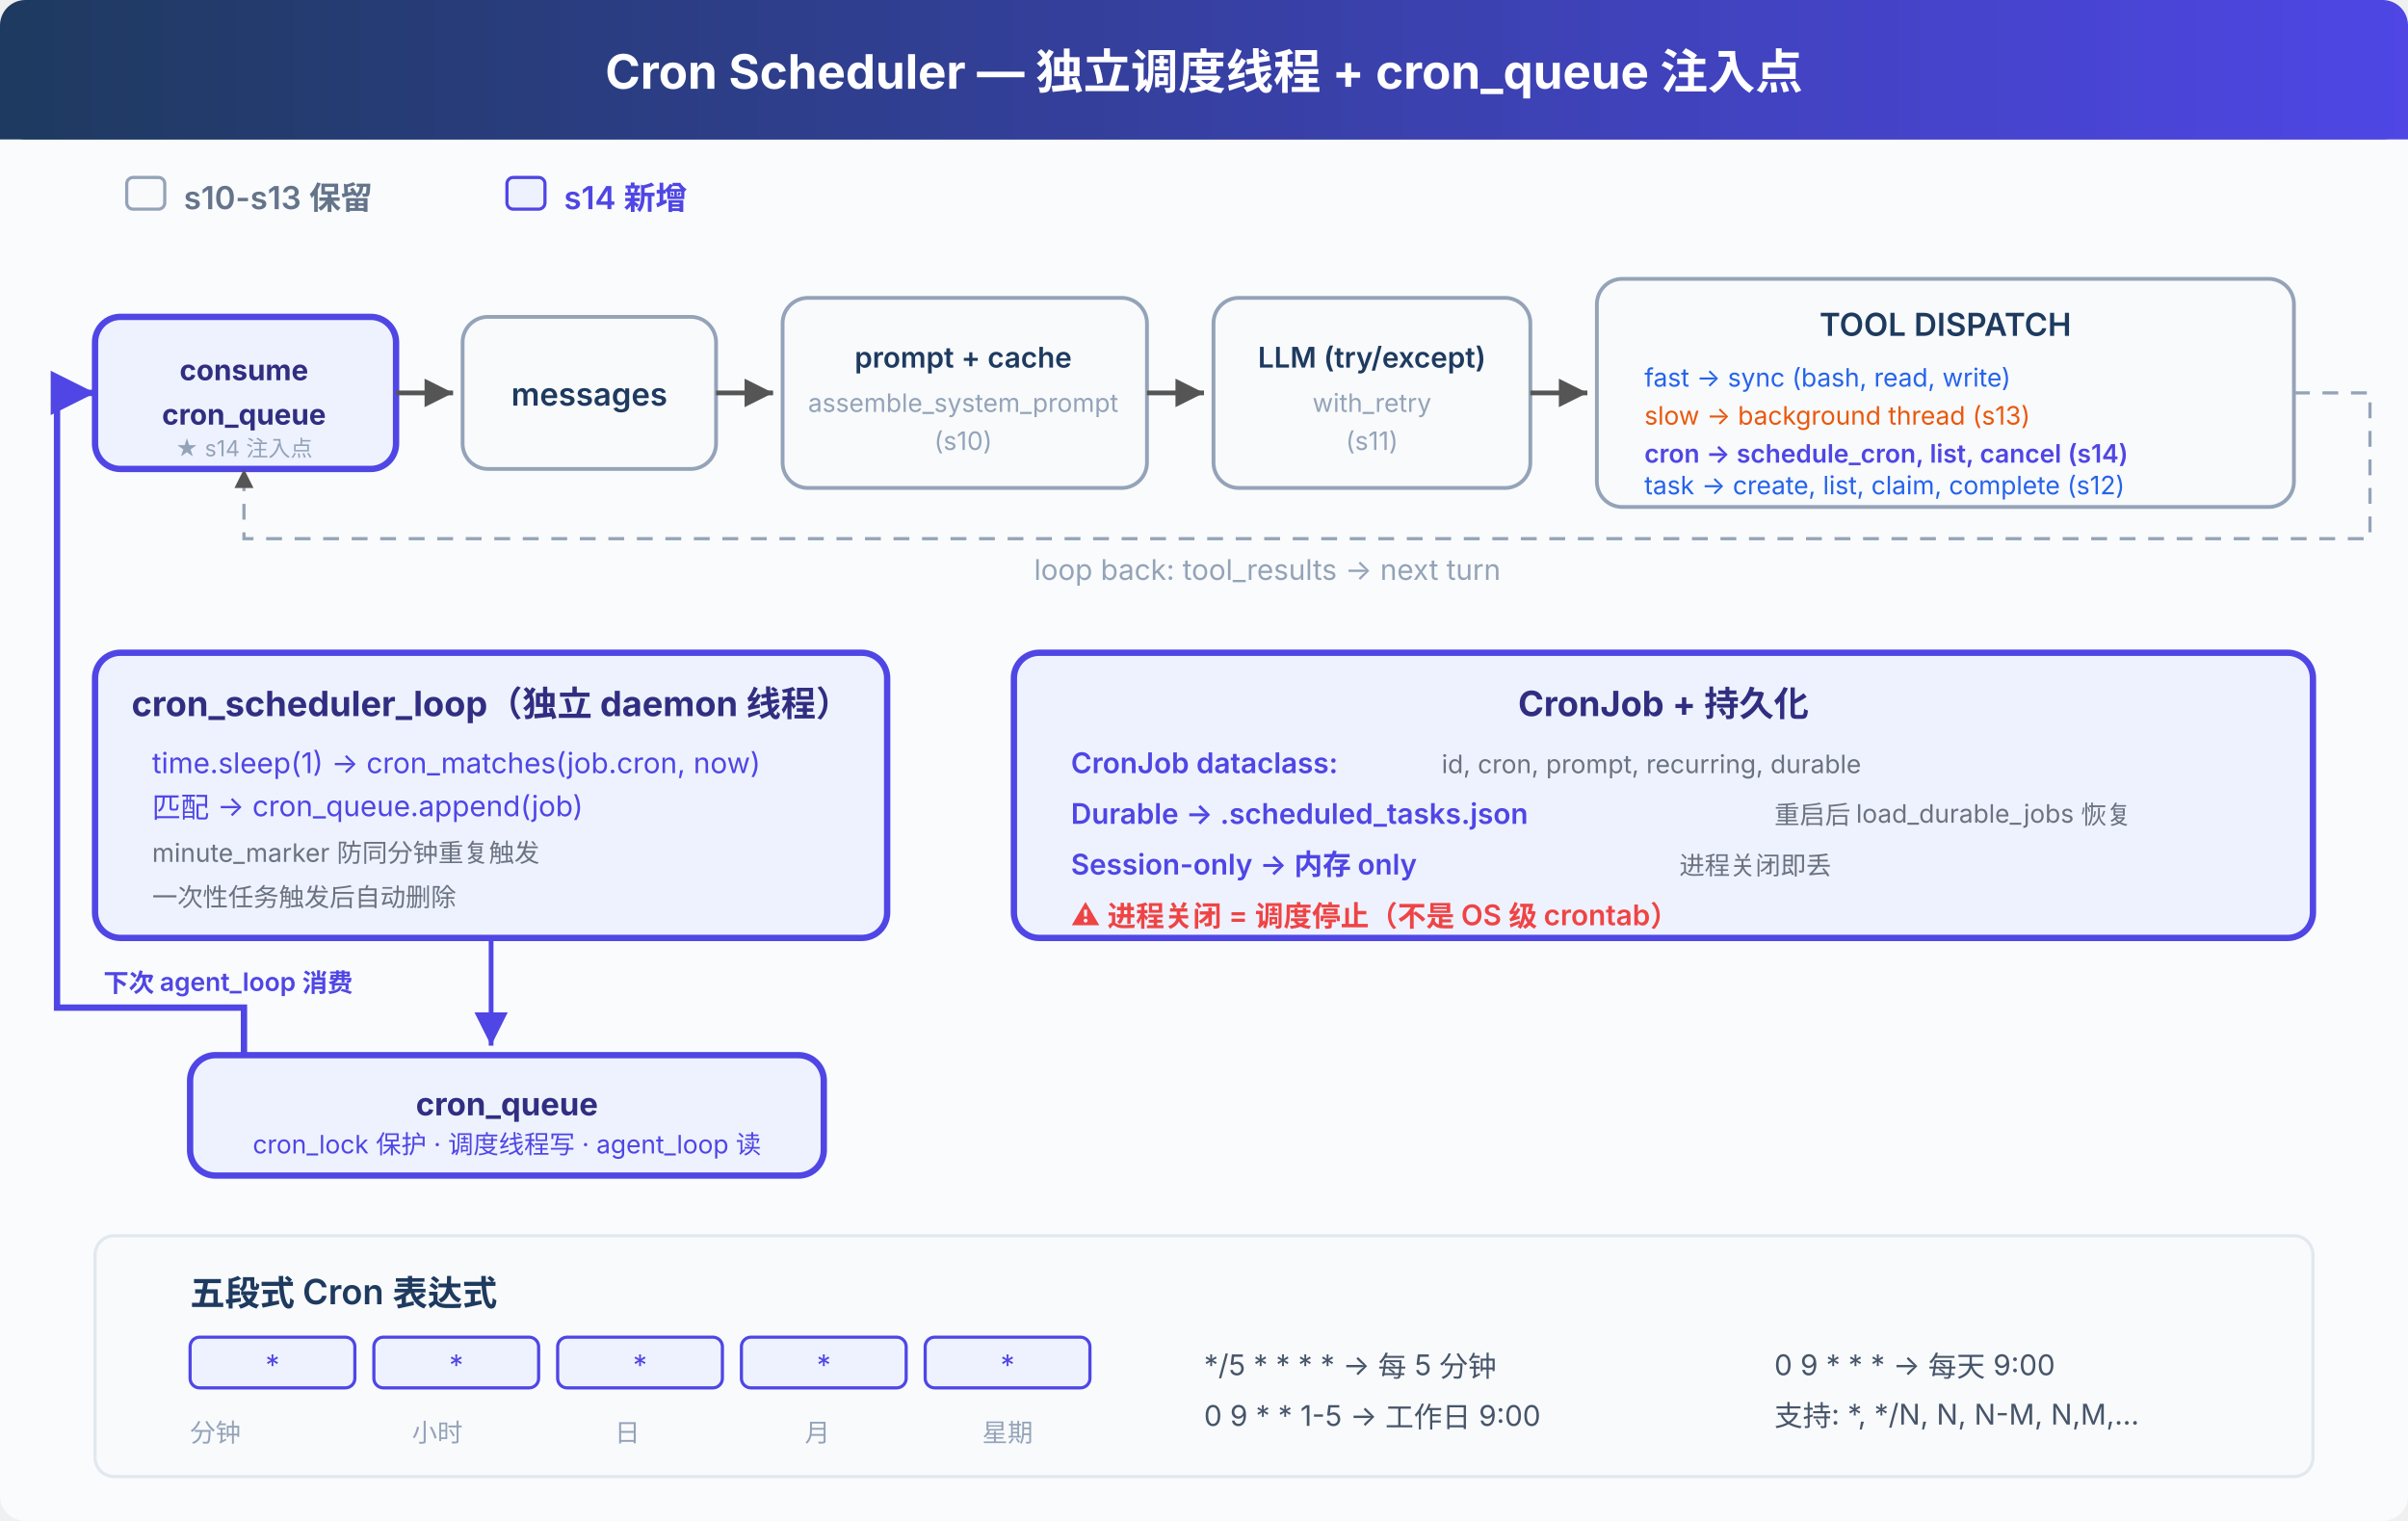
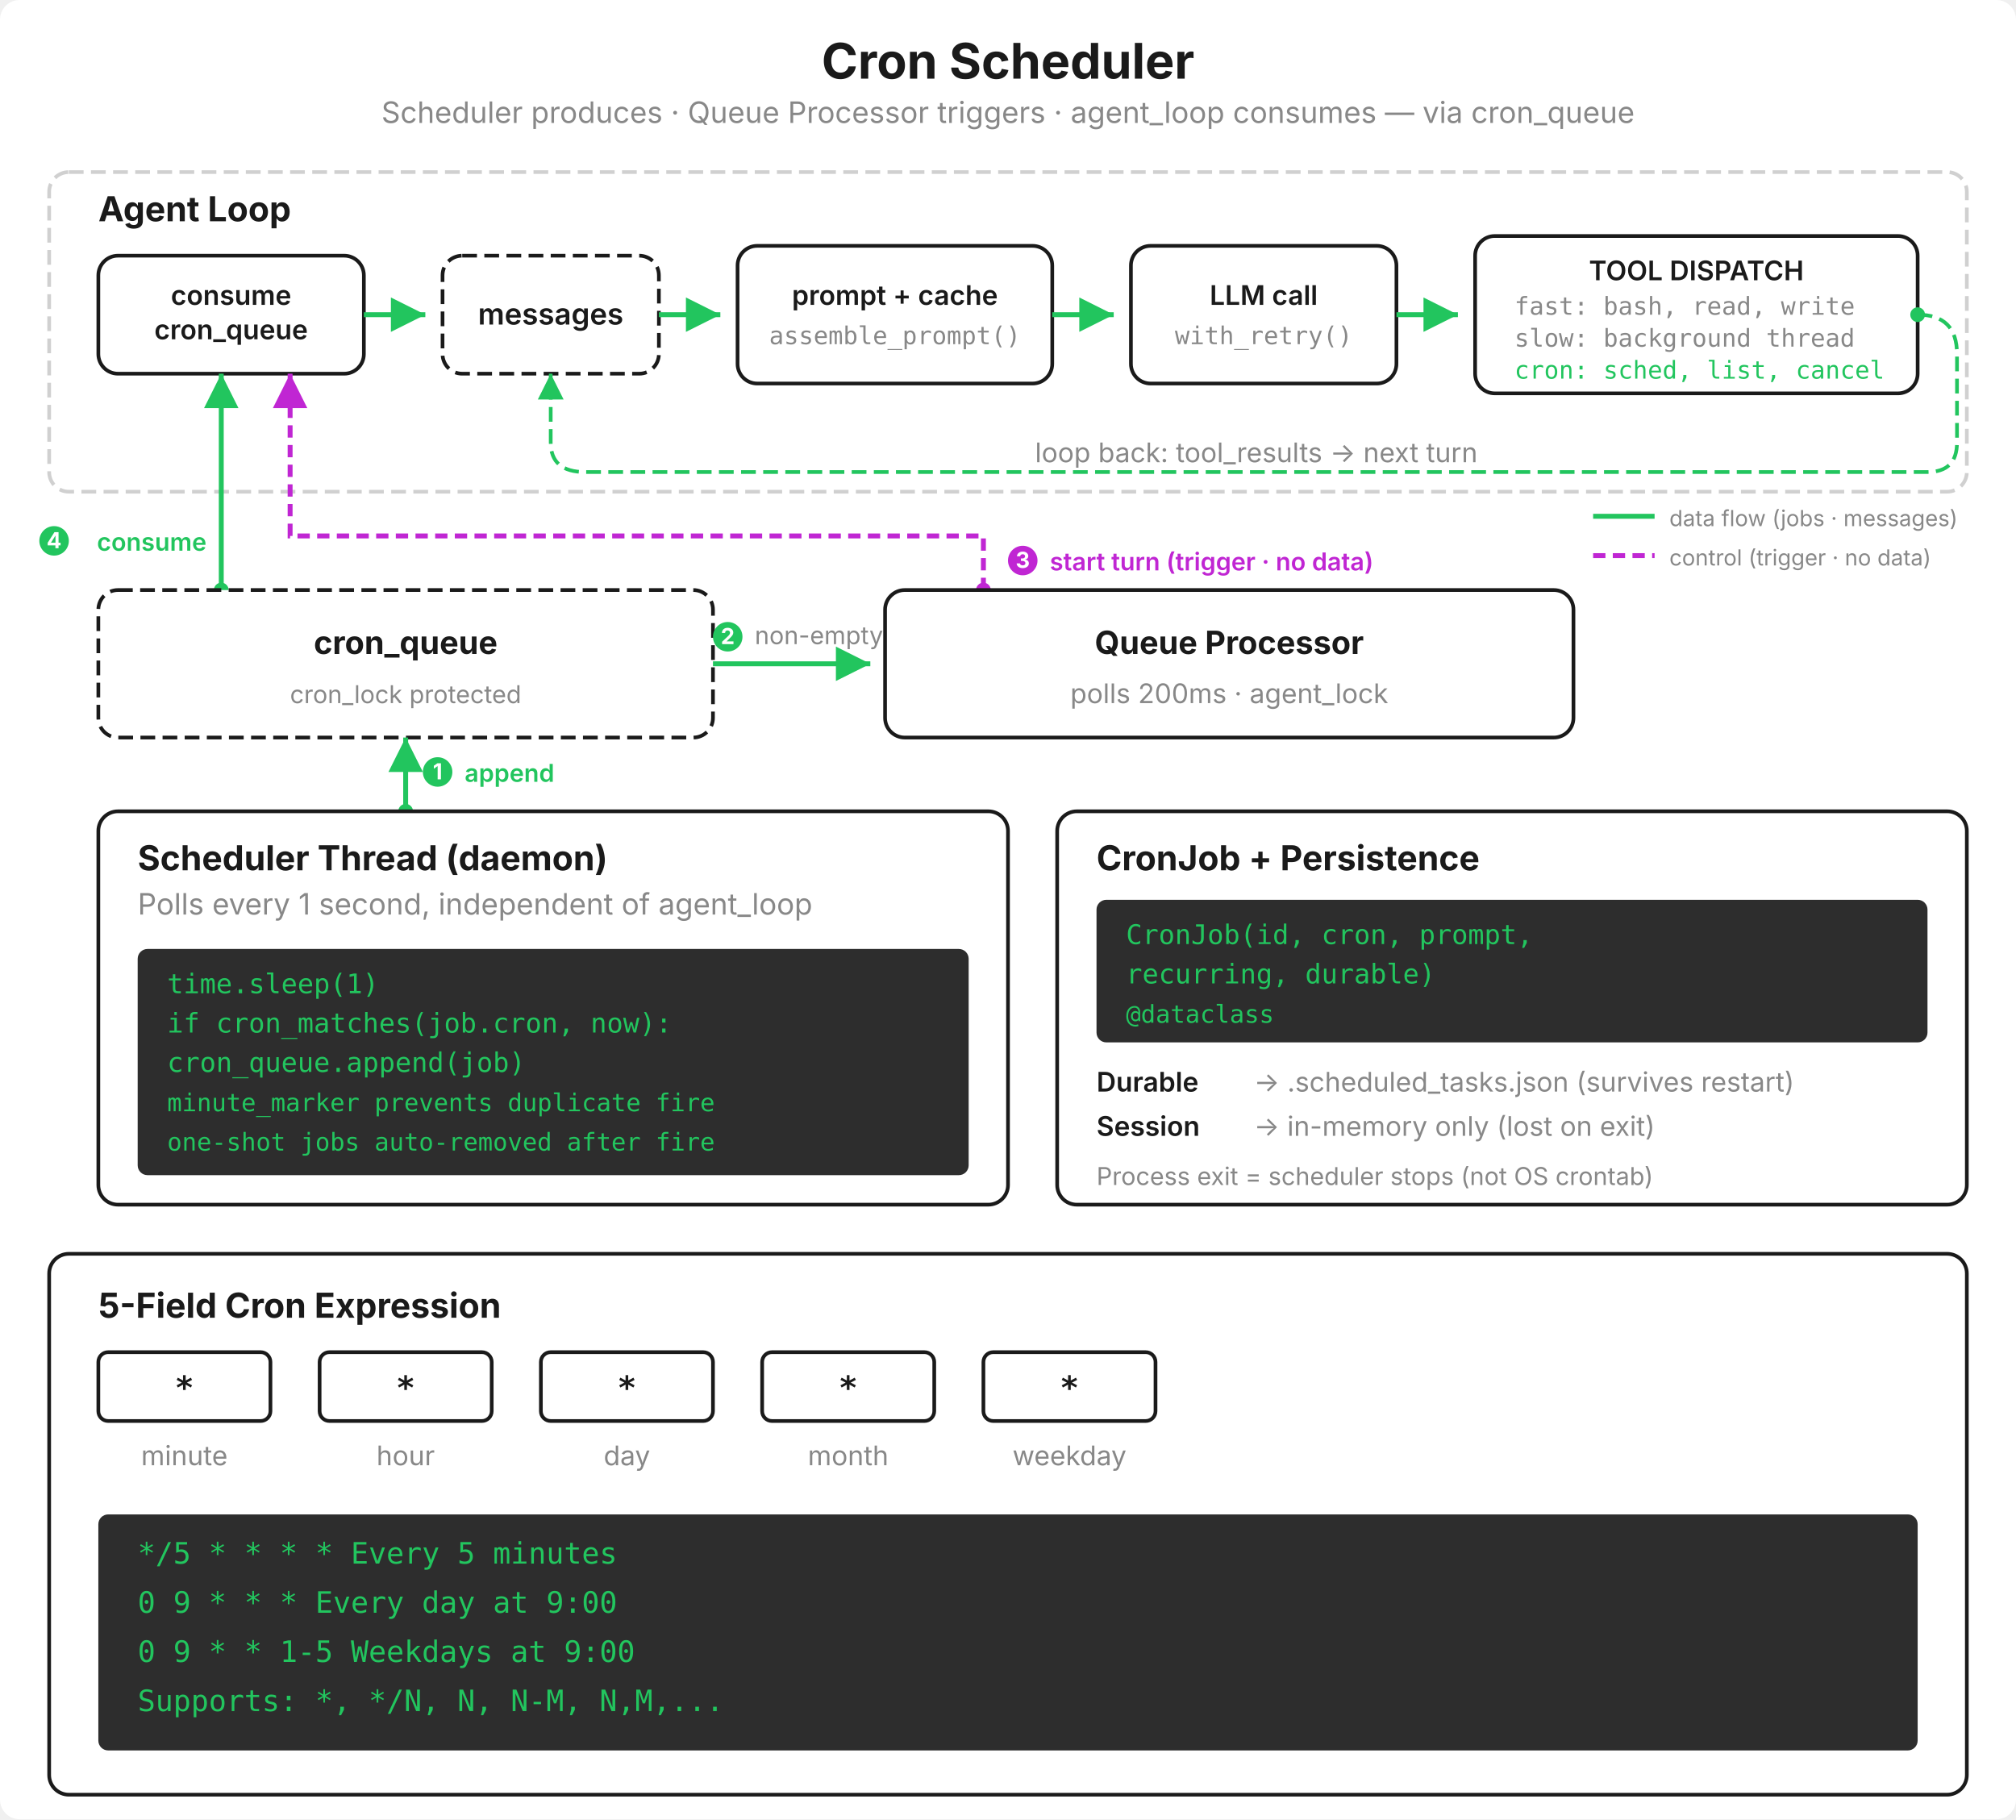
- <svg xmlns="http://www.w3.org/2000/svg" viewBox="0 0 760 480" font-family="system-ui, -apple-system, sans-serif">
+ <svg xmlns="http://www.w3.org/2000/svg" viewBox="0 0 820 740" font-family="system-ui, -apple-system, sans-serif">
  <defs>
-     <linearGradient id="header" x1="0" y1="0" x2="1" y2="0">
-       <stop offset="0%" stop-color="#1e3a5f" />
-       <stop offset="100%" stop-color="#4f46e5" />
-     </linearGradient>
-     <marker id="arrow" viewBox="0 0 10 10" refX="10" refY="5" markerWidth="6" markerHeight="6" orient="auto-start-reverse">
-       <path d="M 0 0 L 10 5 L 0 10 z" fill="#555" />
+     <marker id="arrow-green" viewBox="0 0 10 10" refX="10" refY="5" markerWidth="7" markerHeight="7" orient="auto-start-reverse">
+       <path d="M 0 0 L 10 5 L 0 10 z" fill="#22c55e" />
    </marker>
-     <marker id="arrow-indigo" viewBox="0 0 10 10" refX="10" refY="5" markerWidth="7" markerHeight="7" orient="auto-start-reverse">
-       <path d="M 0 0 L 10 5 L 0 10 z" fill="#4f46e5" />
+     <marker id="arrow-gray" viewBox="0 0 10 10" refX="10" refY="5" markerWidth="7" markerHeight="7" orient="auto-start-reverse">
+       <path d="M 0 0 L 10 5 L 0 10 z" fill="#888888" />
+     </marker>
+     <marker id="arrow-magenta" viewBox="0 0 10 10" refX="10" refY="5" markerWidth="7" markerHeight="7" orient="auto-start-reverse">
+       <path d="M 0 0 L 10 5 L 0 10 z" fill="#c026d3" />
    </marker>
  </defs>
-   <rect width="760" height="480" fill="#fafbfc" rx="8" />
-   <rect x="0" y="0" width="760" height="44" fill="url(#header)" rx="8" />
-   <rect x="0" y="36" width="760" height="8" fill="url(#header)" />
-   <text x="380" y="28" fill="#fff" font-size="15" font-weight="700" text-anchor="middle">Cron Scheduler — 独立调度线程 + cron_queue 注入点</text>
-   <rect x="40" y="56" width="12" height="10" rx="2" fill="#f8fafc" stroke="#94a3b8" stroke-width="1" />
-   <text x="58" y="66" fill="#64748b" font-size="10" font-weight="600">s10-s13 保留</text>
-   <rect x="160" y="56" width="12" height="10" rx="2" fill="#eef2ff" stroke="#4f46e5" stroke-width="1" />
-   <text x="178" y="66" fill="#4f46e5" font-size="10" font-weight="600">s14 新增</text>
-   <rect x="30" y="100" width="95" height="48" rx="8" fill="#eef2ff" stroke="#4f46e5" stroke-width="2" />
-   <text x="77" y="120" fill="#312e81" font-size="9" font-weight="700" text-anchor="middle">consume</text>
-   <text x="77" y="134" fill="#312e81" font-size="9" font-weight="700" text-anchor="middle">cron_queue</text>
-   <text x="77" y="144" fill="#94a3b8" font-size="7" text-anchor="middle">★ s14 注入点</text>
-   <line x1="125" y1="124" x2="143" y2="124" stroke="#555" stroke-width="1.5" marker-end="url(#arrow)" />
-   <rect x="146" y="100" width="80" height="48" rx="8" fill="#f8fafc" stroke="#94a3b8" stroke-width="1.2" />
-   <text x="186" y="128" fill="#1e3a5f" font-size="10" font-weight="600" text-anchor="middle">messages</text>
-   <line x1="226" y1="124" x2="244" y2="124" stroke="#555" stroke-width="1.5" marker-end="url(#arrow)" />
-   <rect x="247" y="94" width="115" height="60" rx="8" fill="#f8fafc" stroke="#94a3b8" stroke-width="1.2" />
-   <text x="304" y="116" fill="#1e3a5f" font-size="9" font-weight="600" text-anchor="middle">prompt + cache</text>
-   <text x="304" y="130" fill="#94a3b8" font-size="8" text-anchor="middle">assemble_system_prompt</text>
-   <text x="304" y="142" fill="#94a3b8" font-size="8" text-anchor="middle">(s10)</text>
-   <line x1="362" y1="124" x2="380" y2="124" stroke="#555" stroke-width="1.5" marker-end="url(#arrow)" />
-   <rect x="383" y="94" width="100" height="60" rx="8" fill="#f8fafc" stroke="#94a3b8" stroke-width="1.2" />
-   <text x="433" y="116" fill="#1e3a5f" font-size="9" font-weight="600" text-anchor="middle">LLM (try/except)</text>
-   <text x="433" y="130" fill="#94a3b8" font-size="8" text-anchor="middle">with_retry</text>
-   <text x="433" y="142" fill="#94a3b8" font-size="8" text-anchor="middle">(s11)</text>
-   <line x1="483" y1="124" x2="501" y2="124" stroke="#555" stroke-width="1.5" marker-end="url(#arrow)" />
-   <rect x="504" y="88" width="220" height="72" rx="8" fill="#f8fafc" stroke="#94a3b8" stroke-width="1.2" />
-   <text x="614" y="106" fill="#1e3a5f" font-size="10" font-weight="600" text-anchor="middle">TOOL DISPATCH</text>
-   <text x="519" y="122" fill="#2563eb" font-size="8">fast → sync (bash, read, write)</text>
-   <text x="519" y="134" fill="#ea580c" font-size="8">slow → background thread (s13)</text>
-   <text x="519" y="146" fill="#4f46e5" font-size="8" font-weight="600">cron → schedule_cron, list, cancel (s14)</text>
-   <text x="519" y="156" fill="#2563eb" font-size="8">task → create, list, claim, complete (s12)</text>
-   <path d="M 724 124 L 748 124 L 748 170 L 77 170 L 77 148" fill="none" stroke="#94a3b8" stroke-width="1" marker-end="url(#arrow)" stroke-dasharray="5,4" />
-   <text x="400" y="183" fill="#94a3b8" font-size="9" text-anchor="middle">loop back: tool_results → next turn</text>
-   <rect x="30" y="206" width="250" height="90" rx="8" fill="#eef2ff" stroke="#4f46e5" stroke-width="2" />
-   <text x="155" y="226" fill="#312e81" font-size="11" font-weight="700" text-anchor="middle">cron_scheduler_loop（独立 daemon 线程）</text>
-   <text x="48" y="244" fill="#4f46e5" font-size="9">time.sleep(1) → cron_matches(job.cron, now)</text>
-   <text x="48" y="258" fill="#4f46e5" font-size="9">匹配 → cron_queue.append(job)</text>
-   <text x="48" y="272" fill="#6b7280" font-size="8">minute_marker 防同分钟重复触发</text>
-   <text x="48" y="286" fill="#6b7280" font-size="8">一次性任务触发后自动删除</text>
-   <path d="M 155 296 L 155 330" fill="none" stroke="#4f46e5" stroke-width="1.5" marker-end="url(#arrow-indigo)" />
-   <rect x="60" y="333" width="200" height="38" rx="8" fill="#eef2ff" stroke="#4f46e5" stroke-width="2" />
-   <text x="160" y="352" fill="#312e81" font-size="10" font-weight="700" text-anchor="middle">cron_queue</text>
-   <text x="160" y="364" fill="#4f46e5" font-size="8" text-anchor="middle">cron_lock 保护 · 调度线程写 · agent_loop 读</text>
-   <path d="M 77 333 L 77 318 L 18 318 L 18 124 L 30 124" fill="none" stroke="#4f46e5" stroke-width="2" marker-end="url(#arrow-indigo)" />
-   <text x="72" y="313" fill="#4f46e5" font-size="8" font-weight="600" text-anchor="middle">下次 agent_loop 消费</text>
-   <rect x="320" y="206" width="410" height="90" rx="8" fill="#eef2ff" stroke="#4f46e5" stroke-width="2" />
-   <text x="525" y="226" fill="#312e81" font-size="11" font-weight="700" text-anchor="middle">CronJob + 持久化</text>
-   <text x="338" y="244" fill="#4f46e5" font-size="9" font-weight="600">CronJob dataclass:</text>
-   <text x="455" y="244" fill="#6b7280" font-size="8">id, cron, prompt, recurring, durable</text>
-   <text x="338" y="260" fill="#4f46e5" font-size="9" font-weight="600">Durable → .scheduled_tasks.json</text>
-   <text x="560" y="260" fill="#6b7280" font-size="8">重启后 load_durable_jobs 恢复</text>
-   <text x="338" y="276" fill="#4f46e5" font-size="9" font-weight="600">Session-only → 内存 only</text>
-   <text x="530" y="276" fill="#6b7280" font-size="8">进程关闭即丢</text>
-   <text x="338" y="292" fill="#ef4444" font-size="9" font-weight="600">⚠ 进程关闭 = 调度停止（不是 OS 级 crontab）</text>
-   <rect x="30" y="390" width="700" height="76" rx="6" fill="#f8fafc" stroke="#e2e8f0" stroke-width="1" />
-   <text x="60" y="412" fill="#1e3a5f" font-size="11" font-weight="600">五段式 Cron 表达式</text>
-   <rect x="60" y="422" width="52" height="16" rx="3" fill="#eef2ff" stroke="#4f46e5" stroke-width="1" />
-   <text x="86" y="434" fill="#4f46e5" font-size="9" text-anchor="middle">*</text>
-   <rect x="118" y="422" width="52" height="16" rx="3" fill="#eef2ff" stroke="#4f46e5" stroke-width="1" />
-   <text x="144" y="434" fill="#4f46e5" font-size="9" text-anchor="middle">*</text>
-   <rect x="176" y="422" width="52" height="16" rx="3" fill="#eef2ff" stroke="#4f46e5" stroke-width="1" />
-   <text x="202" y="434" fill="#4f46e5" font-size="9" text-anchor="middle">*</text>
-   <rect x="234" y="422" width="52" height="16" rx="3" fill="#eef2ff" stroke="#4f46e5" stroke-width="1" />
-   <text x="260" y="434" fill="#4f46e5" font-size="9" text-anchor="middle">*</text>
-   <rect x="292" y="422" width="52" height="16" rx="3" fill="#eef2ff" stroke="#4f46e5" stroke-width="1" />
-   <text x="318" y="434" fill="#4f46e5" font-size="9" text-anchor="middle">*</text>
-   <text x="60" y="455" fill="#94a3b8" font-size="8">分钟</text>
-   <text x="130" y="455" fill="#94a3b8" font-size="8">小时</text>
-   <text x="194" y="455" fill="#94a3b8" font-size="8">日</text>
-   <text x="254" y="455" fill="#94a3b8" font-size="8">月</text>
-   <text x="310" y="455" fill="#94a3b8" font-size="8">星期</text>
-   <text x="380" y="434" fill="#475569" font-size="9">*/5 * * * * → 每 5 分钟</text>
-   <text x="380" y="450" fill="#475569" font-size="9">0 9 * * 1-5 → 工作日 9:00</text>
-   <text x="560" y="434" fill="#475569" font-size="9">0 9 * * * → 每天 9:00</text>
-   <text x="560" y="450" fill="#475569" font-size="9">支持: *, */N, N, N-M, N,M,...</text>
+   <rect width="820" height="740" fill="#ffffff" rx="8" />
+   <text x="410" y="32" fill="#1a1a1a" font-size="20" font-weight="700" text-anchor="middle">Cron Scheduler</text>
+   <text x="410" y="50" fill="#888888" font-size="12" text-anchor="middle">Scheduler produces · Queue Processor triggers · agent_loop consumes — via cron_queue</text>
+   <rect x="20" y="70" width="780" height="130" rx="8" fill="#ffffff" stroke="#d0d0d0" stroke-width="1.5" stroke-dasharray="6,3" />
+   <text x="40" y="90" fill="#1a1a1a" font-size="14" font-weight="700">Agent Loop</text>
+   <rect x="40" y="104" width="108" height="48" rx="8" fill="#ffffff" stroke="#1a1a1a" stroke-width="1.5" />
+   <text x="94" y="124" fill="#1a1a1a" font-size="11" font-weight="600" text-anchor="middle">consume</text>
+   <text x="94" y="138" fill="#1a1a1a" font-size="11" font-weight="600" text-anchor="middle">cron_queue</text>
+   <line x1="148" y1="128" x2="173" y2="128" stroke="#22c55e" stroke-width="2" marker-end="url(#arrow-green)" />
+   <rect x="180" y="104" width="88" height="48" rx="8" fill="#ffffff" stroke="#1a1a1a" stroke-width="1.5" stroke-dasharray="6,3" />
+   <text x="224" y="132" fill="#1a1a1a" font-size="12" font-weight="600" text-anchor="middle">messages</text>
+   <line x1="268" y1="128" x2="293" y2="128" stroke="#22c55e" stroke-width="2" marker-end="url(#arrow-green)" />
+   <rect x="300" y="100" width="128" height="56" rx="8" fill="#ffffff" stroke="#1a1a1a" stroke-width="1.5" />
+   <text x="364" y="124" fill="#1a1a1a" font-size="11" font-weight="600" text-anchor="middle">prompt + cache</text>
+   <text x="364" y="140" fill="#888888" font-size="10" text-anchor="middle" font-family="monospace">assemble_prompt()</text>
+   <line x1="428" y1="128" x2="453" y2="128" stroke="#22c55e" stroke-width="2" marker-end="url(#arrow-green)" />
+   <rect x="460" y="100" width="108" height="56" rx="8" fill="#ffffff" stroke="#1a1a1a" stroke-width="1.5" />
+   <text x="514" y="124" fill="#1a1a1a" font-size="11" font-weight="600" text-anchor="middle">LLM call</text>
+   <text x="514" y="140" fill="#888888" font-size="10" text-anchor="middle" font-family="monospace">with_retry()</text>
+   <line x1="568" y1="128" x2="593" y2="128" stroke="#22c55e" stroke-width="2" marker-end="url(#arrow-green)" />
+   <rect x="600" y="96" width="180" height="64" rx="8" fill="#ffffff" stroke="#1a1a1a" stroke-width="1.5" />
+   <text x="690" y="114" fill="#1a1a1a" font-size="11" font-weight="600" text-anchor="middle">TOOL DISPATCH</text>
+   <text x="616" y="128" fill="#888888" font-size="10" font-family="monospace">fast: bash, read, write</text>
+   <text x="616" y="141" fill="#888888" font-size="10" font-family="monospace">slow: background thread</text>
+   <text x="616" y="154" fill="#22c55e" font-size="10" font-family="monospace">cron: sched, list, cancel</text>
+   <path d="M 780 128 Q 796 128 796 144 L 796 180 Q 796 192 784 192 L 238 192 Q 224 192 224 180 L 224 152" fill="none" stroke="#22c55e" stroke-width="1.5" stroke-dasharray="6,3" marker-end="url(#arrow-green)" />
+   <circle cx="780" cy="128" r="3" fill="#22c55e" />
+   <text x="511" y="188" fill="#888888" font-size="11" text-anchor="middle">loop back: tool_results → next turn</text>
+   <circle cx="90" cy="240" r="3" fill="#22c55e" />
+   <path d="M 90 240 L 90 152" fill="none" stroke="#22c55e" stroke-width="2" marker-end="url(#arrow-green)" />
+   <circle cx="22" cy="220" r="6" fill="#22c55e" />
+   <text x="22" y="223" fill="#ffffff" font-size="9" font-weight="700" text-anchor="middle">4</text>
+   <text x="84" y="224" fill="#22c55e" font-size="10" font-weight="600" text-anchor="end">consume</text>
+   <circle cx="400" cy="240" r="3" fill="#c026d3" />
+   <path d="M 400 240 L 400 218 L 118 218 L 118 152" fill="none" stroke="#c026d3" stroke-width="2" stroke-dasharray="5,3" marker-end="url(#arrow-magenta)" />
+   <circle cx="416" cy="228" r="6" fill="#c026d3" />
+   <text x="416" y="231" fill="#ffffff" font-size="9" font-weight="700" text-anchor="middle">3</text>
+   <text x="427" y="232" fill="#c026d3" font-size="10" font-weight="600">start turn (trigger · no data)</text>
+   <line x1="648" y1="210" x2="673" y2="210" stroke="#22c55e" stroke-width="2" />
+   <text x="679" y="214" fill="#888888" font-size="9">data flow (jobs · messages)</text>
+   <line x1="648" y1="226" x2="673" y2="226" stroke="#c026d3" stroke-width="2" stroke-dasharray="5,3" />
+   <text x="679" y="230" fill="#888888" font-size="9">control (trigger · no data)</text>
+   <rect x="40" y="240" width="250" height="60" rx="8" fill="#ffffff" stroke="#1a1a1a" stroke-width="1.5" stroke-dasharray="6,3" />
+   <text x="165" y="266" fill="#1a1a1a" font-size="13" font-weight="700" text-anchor="middle">cron_queue</text>
+   <text x="165" y="286" fill="#888888" font-size="10" text-anchor="middle">cron_lock protected</text>
+   <line x1="290" y1="270" x2="354" y2="270" stroke="#22c55e" stroke-width="2" marker-end="url(#arrow-green)" />
+   <circle cx="296" cy="259" r="6" fill="#22c55e" />
+   <text x="296" y="262" fill="#ffffff" font-size="9" font-weight="700" text-anchor="middle">2</text>
+   <text x="307" y="262" fill="#888888" font-size="10">non-empty?</text>
+   <rect x="360" y="240" width="280" height="60" rx="8" fill="#ffffff" stroke="#1a1a1a" stroke-width="1.5" />
+   <text x="500" y="266" fill="#1a1a1a" font-size="13" font-weight="700" text-anchor="middle">Queue Processor</text>
+   <text x="500" y="286" fill="#888888" font-size="11" text-anchor="middle">polls 200ms · agent_lock</text>
+   <circle cx="165" cy="330" r="3" fill="#22c55e" />
+   <path d="M 165 330 L 165 300" fill="none" stroke="#22c55e" stroke-width="2" marker-end="url(#arrow-green)" />
+   <circle cx="178" cy="314" r="6" fill="#22c55e" />
+   <text x="178" y="317" fill="#ffffff" font-size="9" font-weight="700" text-anchor="middle">1</text>
+   <text x="189" y="318" fill="#22c55e" font-size="10" font-weight="600">append</text>
+   <rect x="40" y="330" width="370" height="160" rx="8" fill="#ffffff" stroke="#1a1a1a" stroke-width="1.5" />
+   <text x="56" y="354" fill="#1a1a1a" font-size="14" font-weight="700">Scheduler Thread (daemon)</text>
+   <text x="56" y="372" fill="#888888" font-size="12">Polls every 1 second, independent of agent_loop</text>
+   <rect x="56" y="386" width="338" height="92" rx="4" fill="#2d2d2d" />
+   <text x="68" y="404" fill="#22c55e" font-size="11" font-family="monospace">time.sleep(1)</text>
+   <text x="68" y="420" fill="#22c55e" font-size="11" font-family="monospace">if cron_matches(job.cron, now):</text>
+   <text x="68" y="436" fill="#22c55e" font-size="11" font-family="monospace">  cron_queue.append(job)</text>
+   <text x="68" y="452" fill="#22c55e" font-size="10" font-family="monospace">  minute_marker prevents duplicate fire</text>
+   <text x="68" y="468" fill="#22c55e" font-size="10" font-family="monospace">  one-shot jobs auto-removed after fire</text>
+   <rect x="430" y="330" width="370" height="160" rx="8" fill="#ffffff" stroke="#1a1a1a" stroke-width="1.5" />
+   <text x="446" y="354" fill="#1a1a1a" font-size="14" font-weight="700">CronJob + Persistence</text>
+   <rect x="446" y="366" width="338" height="58" rx="4" fill="#2d2d2d" />
+   <text x="458" y="384" fill="#22c55e" font-size="11" font-family="monospace">CronJob(id, cron, prompt,</text>
+   <text x="458" y="400" fill="#22c55e" font-size="11" font-family="monospace">        recurring, durable)</text>
+   <text x="458" y="416" fill="#22c55e" font-size="10" font-family="monospace">@dataclass</text>
+   <text x="446" y="444" fill="#1a1a1a" font-size="11" font-weight="600">Durable</text>
+   <text x="510" y="444" fill="#888888" font-size="11">→ .scheduled_tasks.json (survives restart)</text>
+   <text x="446" y="462" fill="#1a1a1a" font-size="11" font-weight="600">Session</text>
+   <text x="510" y="462" fill="#888888" font-size="11">→ in-memory only (lost on exit)</text>
+   <text x="446" y="482" fill="#888888" font-size="10">Process exit = scheduler stops (not OS crontab)</text>
+   <rect x="20" y="510" width="780" height="220" rx="8" fill="#ffffff" stroke="#1a1a1a" stroke-width="1.5" />
+   <text x="40" y="536" fill="#1a1a1a" font-size="14" font-weight="700">5-Field Cron Expression</text>
+   <rect x="40" y="550" width="70" height="28" rx="4" fill="#ffffff" stroke="#1a1a1a" stroke-width="1.5" />
+   <text x="75" y="569" fill="#1a1a1a" font-size="13" font-weight="600" text-anchor="middle" font-family="monospace">*</text>
+   <text x="75" y="596" fill="#888888" font-size="11" text-anchor="middle">minute</text>
+   <rect x="130" y="550" width="70" height="28" rx="4" fill="#ffffff" stroke="#1a1a1a" stroke-width="1.5" />
+   <text x="165" y="569" fill="#1a1a1a" font-size="13" font-weight="600" text-anchor="middle" font-family="monospace">*</text>
+   <text x="165" y="596" fill="#888888" font-size="11" text-anchor="middle">hour</text>
+   <rect x="220" y="550" width="70" height="28" rx="4" fill="#ffffff" stroke="#1a1a1a" stroke-width="1.5" />
+   <text x="255" y="569" fill="#1a1a1a" font-size="13" font-weight="600" text-anchor="middle" font-family="monospace">*</text>
+   <text x="255" y="596" fill="#888888" font-size="11" text-anchor="middle">day</text>
+   <rect x="310" y="550" width="70" height="28" rx="4" fill="#ffffff" stroke="#1a1a1a" stroke-width="1.5" />
+   <text x="345" y="569" fill="#1a1a1a" font-size="13" font-weight="600" text-anchor="middle" font-family="monospace">*</text>
+   <text x="345" y="596" fill="#888888" font-size="11" text-anchor="middle">month</text>
+   <rect x="400" y="550" width="70" height="28" rx="4" fill="#ffffff" stroke="#1a1a1a" stroke-width="1.5" />
+   <text x="435" y="569" fill="#1a1a1a" font-size="13" font-weight="600" text-anchor="middle" font-family="monospace">*</text>
+   <text x="435" y="596" fill="#888888" font-size="11" text-anchor="middle">weekday</text>
+   <rect x="40" y="616" width="740" height="96" rx="4" fill="#2d2d2d" />
+   <text x="56" y="636" fill="#22c55e" font-size="12" font-family="monospace">*/5 *   *   *   *     Every 5 minutes</text>
+   <text x="56" y="656" fill="#22c55e" font-size="12" font-family="monospace">0   9   *   *   *     Every day at 9:00</text>
+   <text x="56" y="676" fill="#22c55e" font-size="12" font-family="monospace">0   9   *   *   1-5   Weekdays at 9:00</text>
+   <text x="56" y="696" fill="#22c55e" font-size="12" font-family="monospace">Supports: *, */N, N, N-M, N,M,...</text>
</svg>
